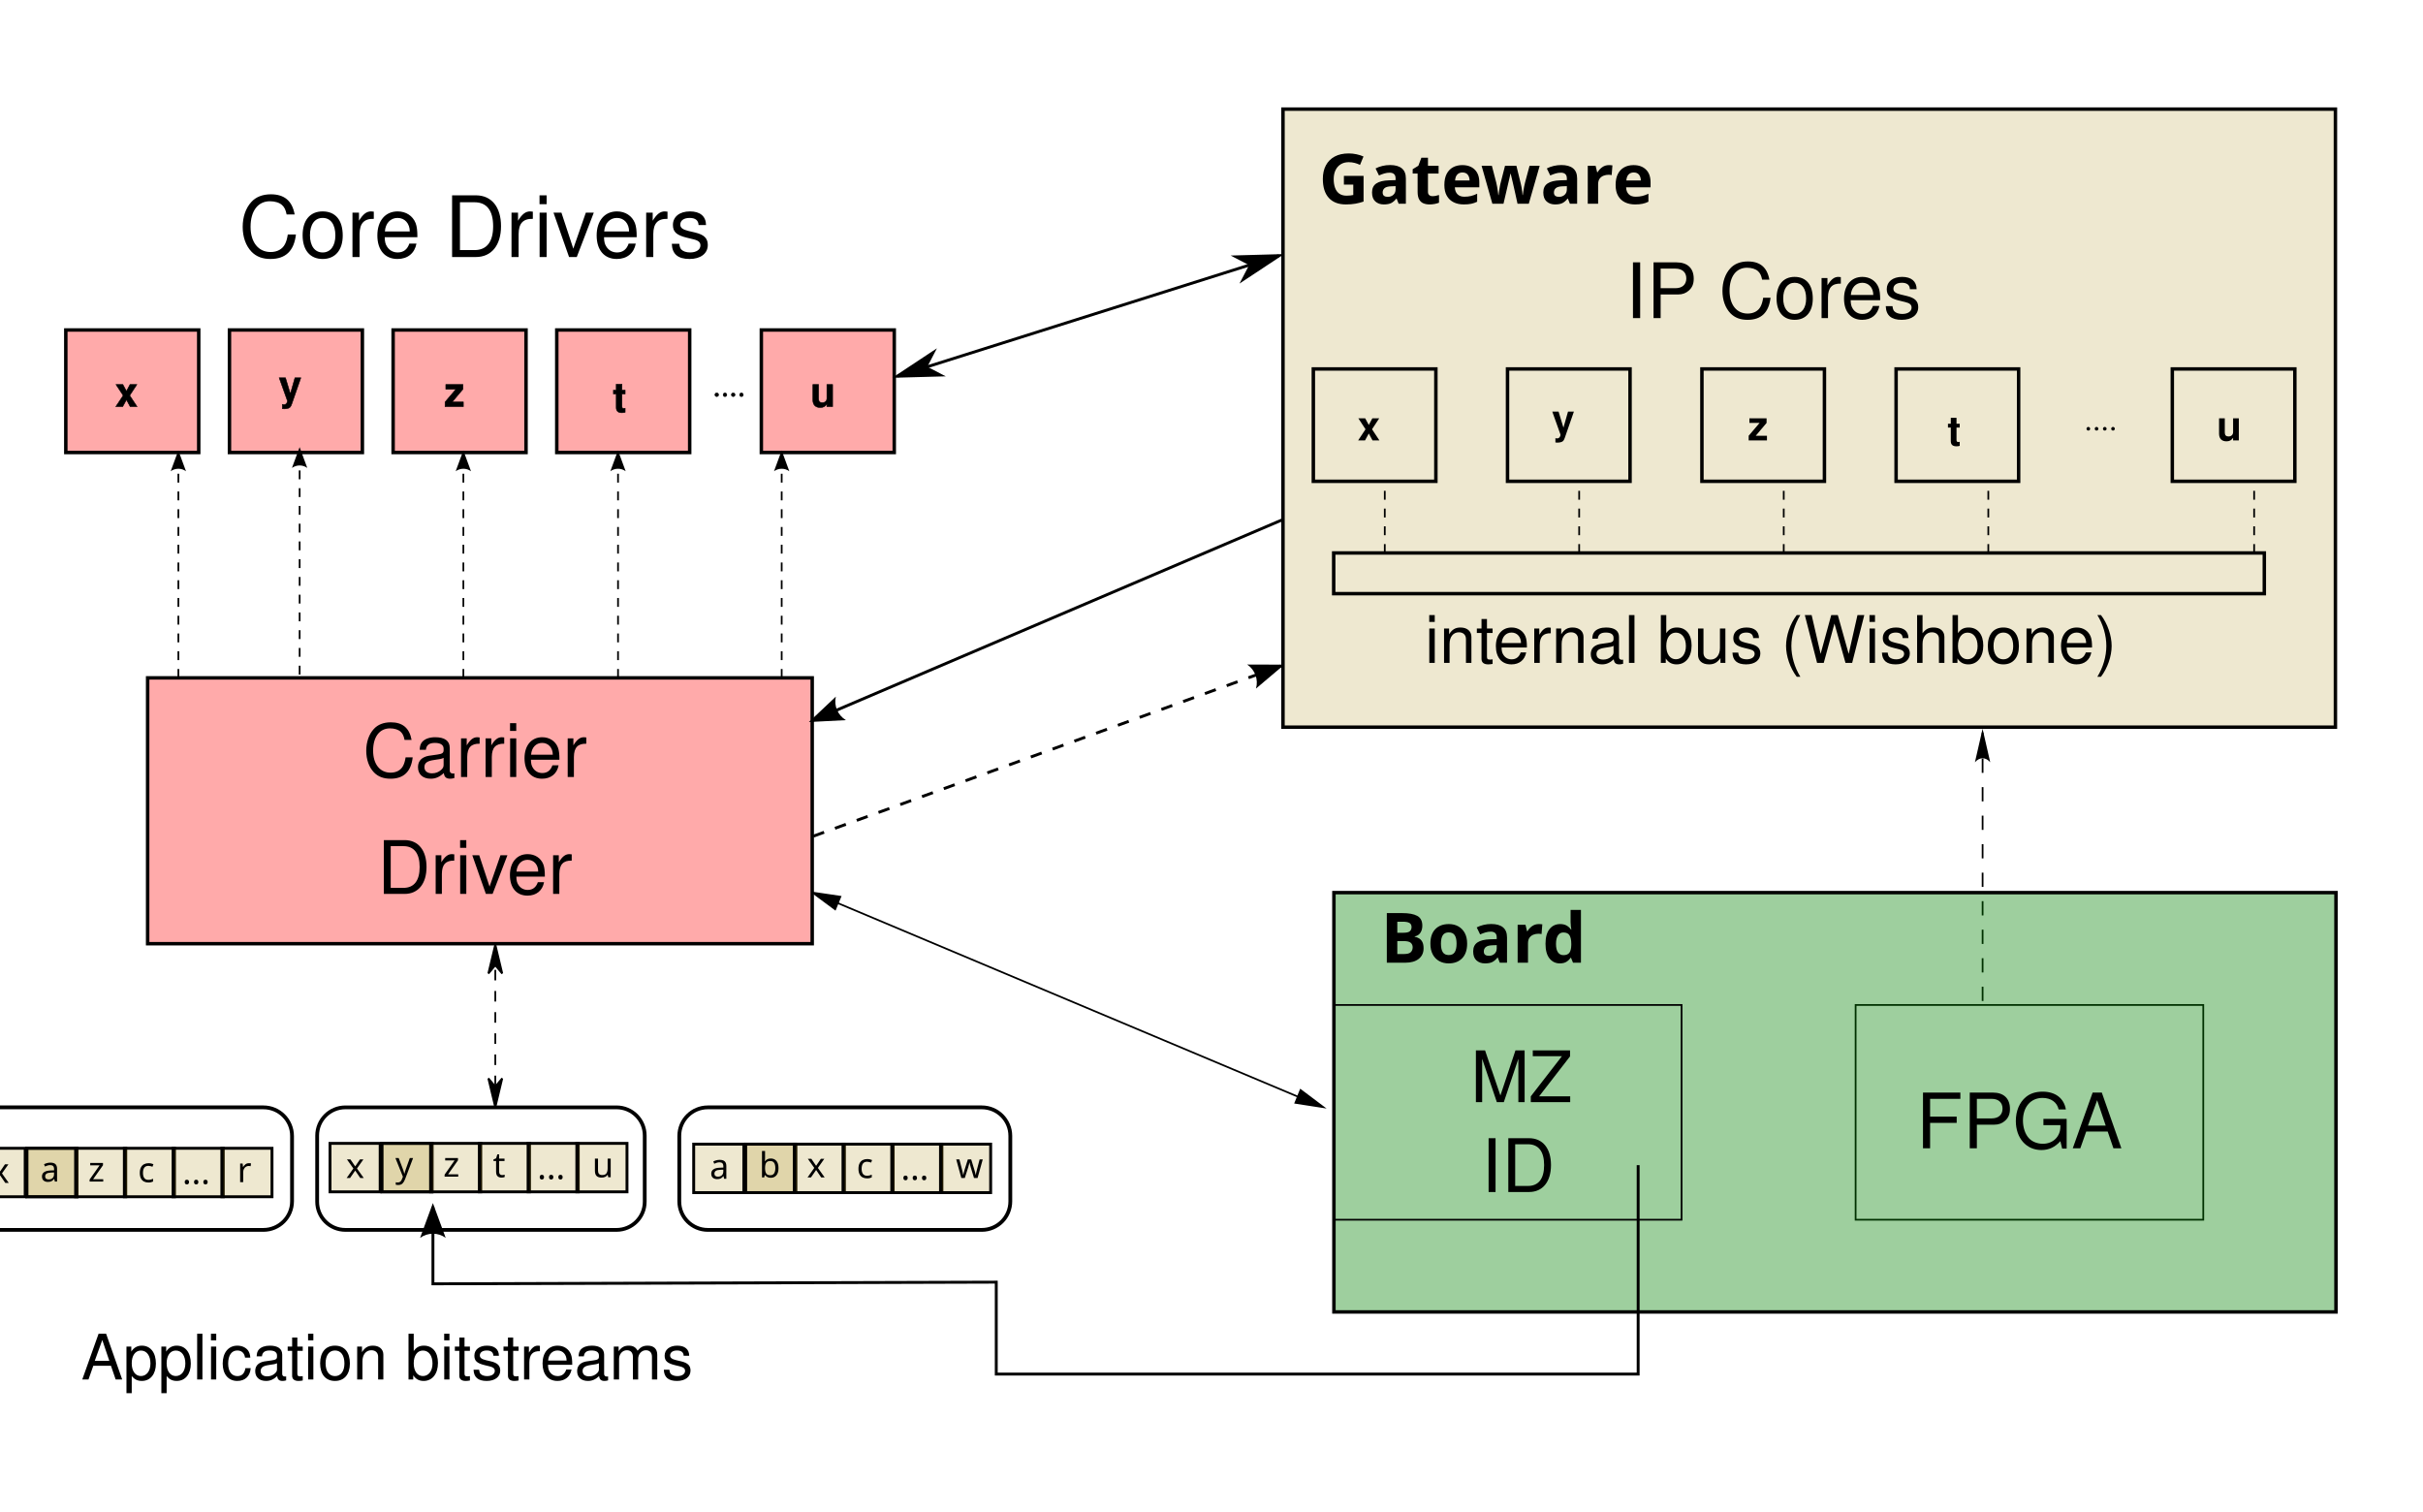
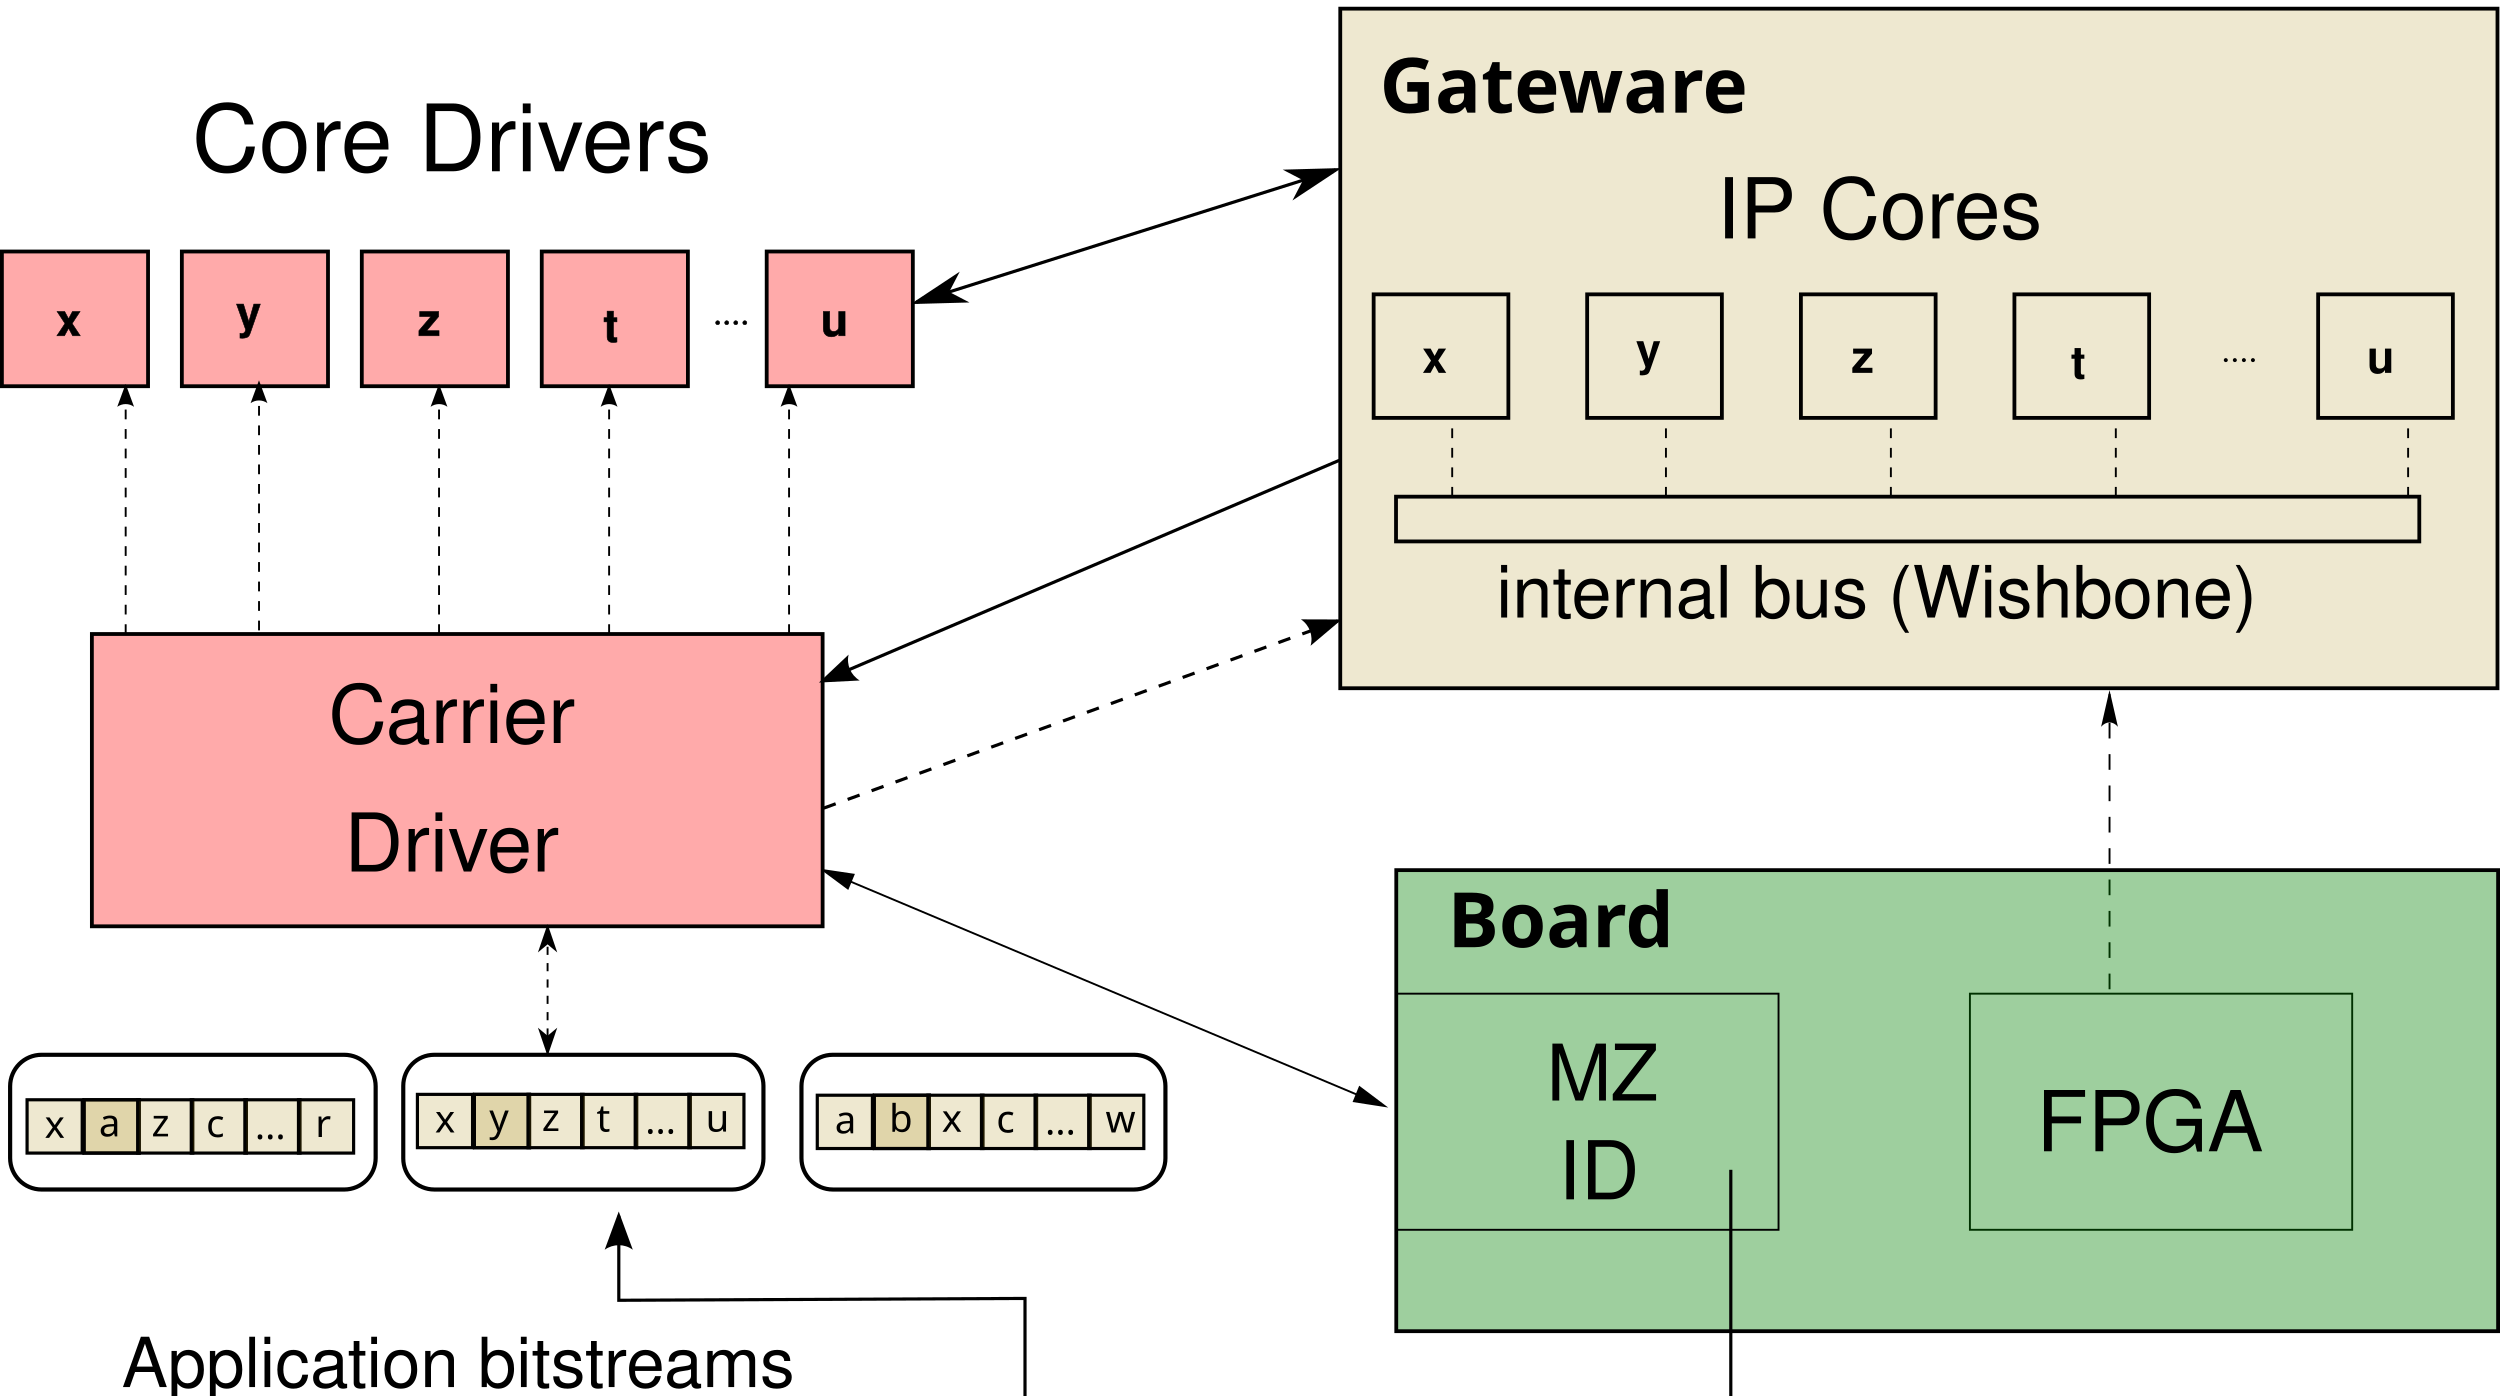
- <svg xmlns="http://www.w3.org/2000/svg" xmlns:xlink="http://www.w3.org/1999/xlink" width="9.3in" height="5.8in" viewBox="1538 2528 11193 6906" id="svg3187" version="1.1">
+ <svg xmlns="http://www.w3.org/2000/svg" xmlns:xlink="http://www.w3.org/1999/xlink" width="785.402" height="438.375" viewBox="1538 2528 10502.997 5799.654" id="svg3187" version="1.1">
  <defs id="defs3331">
-     <marker orient="auto" refY="0.0" refX="0.0" id="Arrow1Lstart" style="overflow:visible">
-       <path id="path4627" d="M 0.0,0.0 L 5.0,-5.0 L -12.5,0.0 L 5.0,5.0 L 0.0,0.0 z " style="fill-rule:evenodd;stroke:#000000;stroke-width:1.0pt;marker-start:none" transform="scale(0.8) translate(12.5,0)" />
+     <marker orient="auto" refY="0" refX="0" id="Arrow1Lstart" style="overflow:visible">
+       <path id="path4627" d="M 0,0 5,-5 -12.5,0 5,5 0,0 z" style="fill-rule:evenodd;stroke:#000000;stroke-width:1pt;marker-start:none" transform="matrix(0.8,0,0,0.8,10,0)" />
    </marker>
-     <marker orient="auto" refY="0.0" refX="0.0" id="Arrow2Lend" style="overflow:visible;">
-       <path id="path4648" style="font-size:12.0;fill-rule:evenodd;stroke-width:0.625;stroke-linejoin:round;" d="M 8.719,4.034 L -2.207,0.016 L 8.719,-4.002 C 6.973,-1.63 6.983,1.616 8.719,4.034 z " transform="scale(1.1) rotate(180) translate(1,0)" />
+     <marker orient="auto" refY="0" refX="0" id="Arrow2Lend" style="overflow:visible">
+       <path id="path4648" style="font-size:12px;fill-rule:evenodd;stroke-width:0.625;stroke-linejoin:round" d="M 8.719,4.034 -2.207,0.016 8.719,-4.002 c -1.745,2.372 -1.735,5.617 -6e-7,8.035 z" transform="matrix(-1.1,0,0,-1.1,-1.1,0)" />
    </marker>
-     <marker orient="auto" refY="0.0" refX="0.0" id="Arrow1Lend" style="overflow:visible;">
-       <path id="path4630" d="M 0.0,0.0 L 5.0,-5.0 L -12.5,0.0 L 5.0,5.0 L 0.0,0.0 z " style="fill-rule:evenodd;stroke:#000000;stroke-width:1.0pt;marker-start:none;" transform="scale(0.8) rotate(180) translate(12.5,0)" />
+     <marker orient="auto" refY="0" refX="0" id="Arrow1Lend" style="overflow:visible">
+       <path id="path4630" d="M 0,0 5,-5 -12.5,0 5,5 0,0 z" style="fill-rule:evenodd;stroke:#000000;stroke-width:1pt;marker-start:none" transform="matrix(-0.8,0,0,-0.8,-10,0)" />
    </marker>
  </defs>
-   <rect id="rect3191" style="fill:#ffaaaa;stroke:#000000;stroke-width:16;stroke-linecap:butt;stroke-linejoin:miter" rx="0" height="566" width="614" y="4015" x="1842" />
-   <rect id="rect3193" style="fill:#ffaaaa;stroke:#000000;stroke-width:16;stroke-linecap:butt;stroke-linejoin:miter" rx="0" height="566" width="614" y="4015" x="2598" />
-   <rect id="rect3195" style="fill:#ffaaaa;stroke:#000000;stroke-width:16;stroke-linecap:butt;stroke-linejoin:miter" rx="0" height="566" width="614" y="4015" x="3354" />
-   <rect id="rect3197" style="fill:#ffaaaa;stroke:#000000;stroke-width:16;stroke-linecap:butt;stroke-linejoin:miter" rx="0" height="566" width="614" y="4015" x="4110" />
-   <rect id="rect3199" style="fill:#ffaaaa;stroke:#000000;stroke-width:16;stroke-linecap:butt;stroke-linejoin:miter" rx="0" height="566" width="614" y="4015" x="5055" />
-   <rect id="rect3211" style="fill:none;stroke:#000000;stroke-width:8;stroke-linecap:butt;stroke-linejoin:miter" rx="0" height="992" width="1606" y="7133" x="10110" />
-   <polyline id="polyline3213" style="fill:none;stroke:#000000;stroke-width:8;stroke-linecap:butt;stroke-linejoin:miter" points="5407,6662 7537,7558 " />
-   <polygon id="polygon3215" style="fill:#000000;stroke:#000000;stroke-width:8;stroke-miterlimit:8" points="7546,7526 7522,7585 7522,7585 7651,7605 " />
-   <polygon id="polygon3217" style="fill:#000000;stroke:#000000;stroke-width:8;stroke-miterlimit:8" points="5396,6691 5420,6633 5420,6633 5292,6614 " />
-   <polyline id="polyline3231" style="fill:none;stroke:#000000;stroke-width:8;stroke-linecap:butt;stroke-linejoin:miter;stroke-dasharray:41, 41;marker-end:url(#Arrow2Lend)" points="2362,5622 2362,4582 " />
-   <polyline id="polyline3233" style="fill:none;stroke:#000000;stroke-width:8;stroke-linecap:butt;stroke-linejoin:miter;stroke-dasharray:41, 41;marker-end:url(#Arrow2Lend)" points="3732,5622 3732,4582 " transform="translate(-53.49104,0)" />
-   <polyline id="polyline3235" style="fill:none;stroke:#000000;stroke-width:8;stroke-linecap:butt;stroke-linejoin:miter;stroke-dasharray:41, 41;marker-end:url(#Arrow2Lend)" points="4393,5622 4393,4582 " />
-   <polyline id="polyline3237" style="fill:none;stroke:#000000;stroke-width:8;stroke-linecap:butt;stroke-linejoin:miter;stroke-dasharray:41, 41;marker-end:url(#Arrow2Lend)" points="5149,5622 5149,4582 " />
-   <rect id="rect3239" style="fill:#ffaaaa;stroke:#000000;stroke-width:16;stroke-linecap:butt;stroke-linejoin:miter" rx="0" height="1228" width="3070" y="5622" x="2220" />
-   <polyline id="polyline3241" style="fill:none;stroke:#000000;stroke-width:8;stroke-linecap:butt;stroke-linejoin:miter;stroke-dasharray:41, 41;marker-end:url(#Arrow2Lend)" points="11102,7133 11102,6361 " transform="matrix(1,0,0,1.606225,-405.3988,-4342.677)" />
-   <polyline id="polyline3245" style="fill:none;stroke:#000000;stroke-width:8;stroke-linecap:butt;stroke-linejoin:miter;stroke-dasharray:41, 41;marker-start:url(#Arrow1Lstart);marker-end:url(#Arrow1Lend)" points="3826,7606 3826,6975 " transform="matrix(1,0,0,1.192141,0,-1461.425)" />
-   <rect id="rect3249" style="fill:#008000;stroke:#000000;stroke-width:15.994;stroke-linecap:butt;stroke-linejoin:miter;fill-opacity:0.382;stroke-miterlimit:4;stroke-dasharray:none" rx="0" height="1937" width="4629" y="6614" x="7700" />
-   <rect id="rect3255" style="fill:none;stroke:#000000;stroke-width:8;stroke-linecap:butt;stroke-linejoin:miter" rx="0" height="992" width="1606" y="7133" x="7700" />
-   <rect id="rect3261" style="fill:#a08000;fill-opacity:0.187;stroke:#000000;stroke-width:16;stroke-linecap:butt;stroke-linejoin:miter" rx="0" height="2855.05" width="4861.716" y="2994.762" x="7464.713" />
-   <rect id="rect3275" style="fill:none;stroke:#000000;stroke-width:17.417;stroke-linecap:butt;stroke-linejoin:miter" rx="130.345" height="566" width="1513.187" y="7606" x="3003.102" />
-   <rect id="rect3277" style="fill:none;stroke:#000000;stroke-width:17.546;stroke-linecap:butt;stroke-linejoin:miter" rx="132.279" height="566" width="1535.638" y="7606" x="1351.456" />
-   <rect id="rect3279" style="fill:none;stroke:#000000;stroke-width:17.508;stroke-linecap:butt;stroke-linejoin:miter" rx="131.717" height="566" width="1529.116" y="7606" x="4676" />
-   <text style="font-size:391px;font-style:normal;font-weight:normal;text-anchor:middle;fill:#000000;stroke-width:0.025in;font-family:Helvetica" id="text3281" font-size="391" font-weight="normal" font-style="normal" y="3678" x="3732" xml:space="preserve">Core Drivers</text>
-   <text style="font-size:341px;font-style:normal;font-weight:normal;text-anchor:middle;fill:#000000;stroke-width:0.025in;font-family:Helvetica" id="text3283" font-size="341" font-weight="normal" font-style="normal" y="6080" x="3732" xml:space="preserve">Carrier</text>
-   <text style="font-size:341px;font-style:normal;font-weight:normal;text-anchor:middle;fill:#000000;stroke-width:0.025in;font-family:Helvetica" id="text3285" font-size="341" font-weight="normal" font-style="normal" y="6620" x="3732" xml:space="preserve">Driver</text>
-   <text style="font-size:353px;font-style:normal;font-weight:normal;text-anchor:middle;fill:#000000;stroke-width:0.025in;font-family:Helvetica" id="text3287" font-size="353" font-weight="normal" font-style="normal" y="7795" x="10866" xml:space="preserve">FPGA</text>
-   <text style="font-size:341px;font-style:normal;font-weight:normal;text-anchor:middle;fill:#000000;stroke-width:0.025in;font-family:Helvetica" id="text3289" font-size="341" font-weight="normal" font-style="normal" y="7997" x="8551" xml:space="preserve">ID</text>
-   <text style="font-size:328px;font-style:normal;font-weight:normal;text-anchor:middle;fill:#000000;stroke-width:0.025in;font-family:Helvetica" id="text3291" font-size="328" font-weight="normal" font-style="normal" y="7582" x="8566" xml:space="preserve">MZ</text>
-   <text style="font-size:353px;font-style:normal;font-weight:normal;text-anchor:middle;fill:#000000;stroke-width:0.025in;font-family:Helvetica" id="text3293" font-size="353" font-weight="normal" font-style="normal" y="2995.188" x="9708.463" xml:space="preserve" />
-   <text style="font-size:189px;font-style:normal;font-weight:bold;text-anchor:start;fill:#000000;stroke-width:0.025in;font-family:Helvetica;stroke:#000000" id="text3299" font-size="189" font-weight="bold" font-style="normal" y="4369" x="2070" xml:space="preserve">x</text>
-   <text style="font-size:189px;font-style:normal;font-weight:bold;text-anchor:start;fill:#000000;stroke-width:0.025in;font-family:Helvetica;stroke:#000000" id="text3301" font-size="189" font-weight="bold" font-style="normal" y="4338" x="2826" xml:space="preserve">y</text>
-   <text style="font-size:189px;font-style:normal;font-weight:bold;text-anchor:start;fill:#000000;stroke-width:0.025in;font-family:Helvetica;stroke:#000000" id="text3303" font-size="189" font-weight="bold" font-style="normal" y="4369" x="3590" xml:space="preserve">z</text>
-   <text style="font-size:189px;font-style:normal;font-weight:bold;text-anchor:start;fill:#000000;stroke-width:0.025in;font-family:Helvetica;stroke:#000000" id="text3305" font-size="189" font-weight="bold" font-style="normal" y="4393" x="4369" xml:space="preserve">t</text>
-   <text style="font-size:189px;font-style:normal;font-weight:bold;text-anchor:start;fill:#000000;stroke-width:0.025in;font-family:Helvetica;stroke:#000000" id="text3307" font-size="189" font-weight="bold" font-style="normal" y="4369" x="5282" xml:space="preserve">u</text>
-   <text style="font-size:290px;font-style:normal;font-weight:normal;text-anchor:middle;fill:#000000;stroke-width:0.025in;font-family:Helvetica" id="text3319" font-size="290" font-weight="normal" font-style="normal" y="8863.047" x="3326.411" xml:space="preserve">Application bitstreams</text>
-   <text style="font-size:303px;font-style:normal;font-weight:normal;text-anchor:middle;fill:#000000;stroke-width:0.025in;font-family:Helvetica" id="text3297" font-size="303" font-weight="normal" font-style="normal" y="5552.691" x="9718.19" xml:space="preserve">internal bus (Wishbone)</text>
-   <rect id="rect3201" style="fill:none;stroke:#000000;stroke-width:16;stroke-linecap:butt;stroke-linejoin:miter" rx="0" height="519" width="566" y="4195.016" x="7604.959" />
-   <rect id="rect3203" style="fill:none;stroke:#000000;stroke-width:16;stroke-linecap:butt;stroke-linejoin:miter" rx="0" height="519" width="566" y="4195.016" x="8501.959" />
-   <rect id="rect3205" style="fill:none;stroke:#000000;stroke-width:16;stroke-linecap:butt;stroke-linejoin:miter" rx="0" height="519" width="566" y="4195.016" x="9399.959" />
-   <rect id="rect3207" style="fill:none;stroke:#000000;stroke-width:16;stroke-linecap:butt;stroke-linejoin:miter" rx="0" height="519" width="566" y="4195.016" x="10296.959" />
-   <rect id="rect3209" style="fill:none;stroke:#000000;stroke-width:16;stroke-linecap:butt;stroke-linejoin:miter" rx="0" height="519" width="566" y="4195.016" x="11572.959" />
-   <polyline id="polyline3263" style="fill:none;stroke:#000000;stroke-width:8;stroke-linecap:butt;stroke-linejoin:miter;stroke-dasharray:41, 41" points="8267,4157 8267,3826 " transform="translate(-332.0408,888.0163)" />
-   <polyline id="polyline3265" style="fill:none;stroke:#000000;stroke-width:8;stroke-linecap:butt;stroke-linejoin:miter;stroke-dasharray:41, 41" points="9165,4157 9165,3826 " transform="translate(-332.0408,888.0163)" />
-   <polyline id="polyline3267" style="fill:none;stroke:#000000;stroke-width:8;stroke-linecap:butt;stroke-linejoin:miter;stroke-dasharray:41, 41" points="10110,4157 10110,3826 " transform="translate(-332.0408,888.0163)" />
-   <polyline id="polyline3269" style="fill:none;stroke:#000000;stroke-width:8;stroke-linecap:butt;stroke-linejoin:miter;stroke-dasharray:41, 41" points="11055,4157 11055,3826 " transform="translate(-332.0408,888.0163)" />
-   <polyline id="polyline3271" style="fill:none;stroke:#000000;stroke-width:8;stroke-linecap:butt;stroke-linejoin:miter;stroke-dasharray:41, 41" points="12283,4157 12283,3826 " transform="translate(-332.0408,888.0163)" />
-   <rect id="rect3273" style="fill:none;stroke:#000000;stroke-width:16;stroke-linecap:butt;stroke-linejoin:miter" rx="0" height="188" width="4299" y="5045.017" x="7698.959" />
-   <text style="font-size:353px;font-style:normal;font-weight:normal;text-anchor:middle;fill:#000000;stroke-width:0.025in;font-family:Helvetica" id="text3295" font-size="353" font-weight="normal" font-style="normal" y="3960.016" x="9729.959" xml:space="preserve">IP Cores</text>
-   <text style="font-size:189px;font-style:normal;font-weight:bold;text-anchor:start;fill:#000000;stroke-width:0.025in;font-family:Helvetica" id="text3309" font-size="189" font-weight="bold" font-style="normal" y="4525.017" x="7808.959" xml:space="preserve">x</text>
-   <text style="font-size:189px;font-style:normal;font-weight:bold;text-anchor:start;fill:#000000;stroke-width:0.025in;font-family:Helvetica" id="text3311" font-size="189" font-weight="bold" font-style="normal" y="4494.017" x="8706.959" xml:space="preserve">y</text>
-   <text style="font-size:189px;font-style:normal;font-weight:bold;text-anchor:start;fill:#000000;stroke-width:0.025in;font-family:Helvetica" id="text3313" font-size="189" font-weight="bold" font-style="normal" y="4525.017" x="9611.959" xml:space="preserve">z</text>
-   <text style="font-size:189px;font-style:normal;font-weight:bold;text-anchor:start;fill:#000000;stroke-width:0.025in;font-family:Helvetica" id="text3315" font-size="189" font-weight="bold" font-style="normal" y="4548.017" x="10533.959" xml:space="preserve">t</text>
-   <text style="font-size:189px;font-style:normal;font-weight:bold;text-anchor:start;fill:#000000;stroke-width:0.025in;font-family:Helvetica" id="text3317" font-size="189" font-weight="bold" font-style="normal" y="4525.017" x="11777.959" xml:space="preserve">u</text>
-   <text style="font-size:152px;font-style:normal;font-weight:normal;text-anchor:middle;fill:#000000;stroke-width:0.025in;font-family:Times" id="text3323" font-size="152" font-weight="normal" font-style="normal" y="4478.017" x="11241.959" xml:space="preserve">....</text>
-   <text style="font-size:152px;font-style:normal;font-weight:normal;text-anchor:middle;fill:#000000;stroke-width:0.025in;font-family:Times;stroke:#000000" id="text3325" font-size="152" font-weight="normal" font-style="normal" y="4321" x="4906" xml:space="preserve">....</text>
-   <text xml:space="preserve" style="font-size:40px;font-style:normal;font-weight:normal;line-height:125%;letter-spacing:0px;word-spacing:0px;fill:#000000;fill-opacity:1;stroke:none;font-family:Sans" x="36.956" y="456.173" id="text4445" transform="matrix(13.37276,0,0,13.37276,1538,2490.71)">
-     <tspan id="tspan4447" x="36.956" y="456.173" />
+   <rect id="rect3191" style="fill:#ffaaaa;stroke:#000000;stroke-width:16;stroke-linecap:butt;stroke-linejoin:miter" rx="0" height="566" width="614" y="3553.286" x="1546" />
+   <rect id="rect3193" style="fill:#ffaaaa;stroke:#000000;stroke-width:16;stroke-linecap:butt;stroke-linejoin:miter" rx="0" height="566" width="614" y="3553.286" x="2302" />
+   <rect id="rect3195" style="fill:#ffaaaa;stroke:#000000;stroke-width:16;stroke-linecap:butt;stroke-linejoin:miter" rx="0" height="566" width="614" y="3553.286" x="3058" />
+   <rect id="rect3197" style="fill:#ffaaaa;stroke:#000000;stroke-width:16;stroke-linecap:butt;stroke-linejoin:miter" rx="0" height="566" width="614" y="3553.286" x="3814" />
+   <rect id="rect3199" style="fill:#ffaaaa;stroke:#000000;stroke-width:16;stroke-linecap:butt;stroke-linejoin:miter" rx="0" height="566" width="614" y="3553.286" x="4759" />
+   <rect id="rect3211" style="fill:none;stroke:#000000;stroke-width:8;stroke-linecap:butt;stroke-linejoin:miter" rx="0" height="992" width="1606" y="6671.286" x="9814" />
+   <polyline id="polyline3213" style="fill:none;stroke:#000000;stroke-width:8;stroke-linecap:butt;stroke-linejoin:miter" points="5407,6662 7537,7558 " transform="translate(-296,-461.7137)" />
+   <polygon id="polygon3215" style="fill:#000000;stroke:#000000;stroke-width:8;stroke-miterlimit:8" points="7522,7585 7651,7605 7546,7526 7522,7585 " transform="translate(-296,-461.7137)" />
+   <polygon id="polygon3217" style="fill:#000000;stroke:#000000;stroke-width:8;stroke-miterlimit:8" points="5420,6633 5292,6614 5396,6691 5420,6633 " transform="translate(-296,-461.7137)" />
+   <polyline id="polyline3231" style="fill:none;stroke:#000000;stroke-width:8;stroke-linecap:butt;stroke-linejoin:miter;stroke-dasharray:41, 41;marker-end:url(#Arrow2Lend)" points="2362,5622 2362,4582 " transform="translate(-296,-461.7137)" />
+   <polyline id="polyline3233" style="fill:none;stroke:#000000;stroke-width:8;stroke-linecap:butt;stroke-linejoin:miter;stroke-dasharray:41, 41;marker-end:url(#Arrow2Lend)" points="3732,5622 3732,4582 " transform="translate(-349.491,-461.7137)" />
+   <polyline id="polyline3235" style="fill:none;stroke:#000000;stroke-width:8;stroke-linecap:butt;stroke-linejoin:miter;stroke-dasharray:41, 41;marker-end:url(#Arrow2Lend)" points="4393,5622 4393,4582 " transform="translate(-296,-461.7137)" />
+   <polyline id="polyline3237" style="fill:none;stroke:#000000;stroke-width:8;stroke-linecap:butt;stroke-linejoin:miter;stroke-dasharray:41, 41;marker-end:url(#Arrow2Lend)" points="5149,5622 5149,4582 " transform="translate(-296,-461.7137)" />
+   <rect id="rect3239" style="fill:#ffaaaa;stroke:#000000;stroke-width:16;stroke-linecap:butt;stroke-linejoin:miter" rx="0" height="1228" width="3070" y="5160.286" x="1924" />
+   <polyline id="polyline3241" style="fill:none;stroke:#000000;stroke-width:8;stroke-linecap:butt;stroke-linejoin:miter;stroke-dasharray:41, 41;marker-end:url(#Arrow2Lend)" points="11102,7133 11102,6361 " transform="matrix(1,0,0,1.606225,-701.3988,-4804.391)" />
+   <polyline id="polyline3245" style="fill:none;stroke:#000000;stroke-width:8;stroke-linecap:butt;stroke-linejoin:miter;stroke-dasharray:41, 41;marker-start:url(#Arrow1Lstart);marker-end:url(#Arrow1Lend)" points="3826,7606 3826,6975 " transform="matrix(1,0,0,0.8370918,12.50098,553.3298)" />
+   <rect id="rect3249" style="fill:#008000;fill-opacity:0.382;stroke:#000000;stroke-width:15.994;stroke-linecap:butt;stroke-linejoin:miter;stroke-miterlimit:4;stroke-dasharray:none" rx="0" height="1937" width="4629" y="6152.286" x="7404" />
+   <rect id="rect3255" style="fill:none;stroke:#000000;stroke-width:8;stroke-linecap:butt;stroke-linejoin:miter" rx="0" height="992" width="1606" y="6671.286" x="7404" />
+   <rect id="rect3261" style="fill:#a08000;fill-opacity:0.187;stroke:#000000;stroke-width:16;stroke-linecap:butt;stroke-linejoin:miter" rx="0" height="2855.05" width="4861.716" y="2533.048" x="7168.713" />
+   <rect id="rect3275" style="fill:none;stroke:#000000;stroke-width:17.417;stroke-linecap:butt;stroke-linejoin:miter" rx="130.345" height="566" width="1513.187" y="6928.073" x="3232.19" />
+   <rect id="rect3277" style="fill:none;stroke:#000000;stroke-width:17.546;stroke-linecap:butt;stroke-linejoin:miter" rx="132.279" height="566" width="1535.638" y="6928.073" x="1580.544" />
+   <rect id="rect3279" style="fill:none;stroke:#000000;stroke-width:17.508;stroke-linecap:butt;stroke-linejoin:miter" rx="131.717" height="566" width="1529.116" y="6928.073" x="4905.088" />
+   <text style="font-size:391px;font-style:normal;font-weight:normal;text-anchor:middle;fill:#000000;stroke-width:0.025in;font-family:Helvetica" id="text3281" font-size="391" font-weight="normal" font-style="normal" y="3216.286" x="3436" xml:space="preserve">Core Drivers</text>
+   <text style="font-size:341px;font-style:normal;font-weight:normal;text-anchor:middle;fill:#000000;stroke-width:0.025in;font-family:Helvetica" id="text3283" font-size="341" font-weight="normal" font-style="normal" y="5618.286" x="3436" xml:space="preserve">Carrier</text>
+   <text style="font-size:341px;font-style:normal;font-weight:normal;text-anchor:middle;fill:#000000;stroke-width:0.025in;font-family:Helvetica" id="text3285" font-size="341" font-weight="normal" font-style="normal" y="6158.286" x="3436" xml:space="preserve">Driver</text>
+   <text style="font-size:353px;font-style:normal;font-weight:normal;text-anchor:middle;fill:#000000;stroke-width:0.025in;font-family:Helvetica" id="text3287" font-size="353" font-weight="normal" font-style="normal" y="7333.286" x="10570" xml:space="preserve">FPGA</text>
+   <text style="font-size:341px;font-style:normal;font-weight:normal;text-anchor:middle;fill:#000000;stroke-width:0.025in;font-family:Helvetica" id="text3289" font-size="341" font-weight="normal" font-style="normal" y="7535.286" x="8255" xml:space="preserve">ID</text>
+   <text style="font-size:328px;font-style:normal;font-weight:normal;text-anchor:middle;fill:#000000;stroke-width:0.025in;font-family:Helvetica" id="text3291" font-size="328" font-weight="normal" font-style="normal" y="7120.286" x="8270" xml:space="preserve">MZ</text>
+   <text style="font-size:353px;font-style:normal;font-weight:normal;text-anchor:middle;fill:#000000;stroke-width:0.025in;font-family:Helvetica" id="text3293" font-size="353" font-weight="normal" font-style="normal" y="2533.475" x="9412.463" xml:space="preserve" />
+   <text style="font-size:189px;font-style:normal;font-weight:bold;text-anchor:start;fill:#000000;stroke:#000000;stroke-width:0.025in;font-family:Helvetica" id="text3299" font-size="189" font-weight="bold" font-style="normal" y="3907.286" x="1774" xml:space="preserve">x</text>
+   <text style="font-size:189px;font-style:normal;font-weight:bold;text-anchor:start;fill:#000000;stroke:#000000;stroke-width:0.025in;font-family:Helvetica" id="text3301" font-size="189" font-weight="bold" font-style="normal" y="3876.286" x="2530" xml:space="preserve">y</text>
+   <text style="font-size:189px;font-style:normal;font-weight:bold;text-anchor:start;fill:#000000;stroke:#000000;stroke-width:0.025in;font-family:Helvetica" id="text3303" font-size="189" font-weight="bold" font-style="normal" y="3907.286" x="3294" xml:space="preserve">z</text>
+   <text style="font-size:189px;font-style:normal;font-weight:bold;text-anchor:start;fill:#000000;stroke:#000000;stroke-width:0.025in;font-family:Helvetica" id="text3305" font-size="189" font-weight="bold" font-style="normal" y="3931.286" x="4073" xml:space="preserve">t</text>
+   <text style="font-size:189px;font-style:normal;font-weight:bold;text-anchor:start;fill:#000000;stroke:#000000;stroke-width:0.025in;font-family:Helvetica" id="text3307" font-size="189" font-weight="bold" font-style="normal" y="3907.286" x="4986" xml:space="preserve">u</text>
+   <text style="font-size:290px;font-style:normal;font-weight:normal;text-anchor:middle;fill:#000000;stroke-width:0.025in;font-family:Helvetica" id="text3319" font-size="290" font-weight="normal" font-style="normal" y="8324.114" x="3462.836" xml:space="preserve">Application bitstreams</text>
+   <text style="font-size:303px;font-style:normal;font-weight:normal;text-anchor:middle;fill:#000000;stroke-width:0.025in;font-family:Helvetica" id="text3297" font-size="303" font-weight="normal" font-style="normal" y="5090.977" x="9422.19" xml:space="preserve">internal bus (Wishbone)</text>
+   <rect id="rect3201" style="fill:none;stroke:#000000;stroke-width:16;stroke-linecap:butt;stroke-linejoin:miter" rx="0" height="519" width="566" y="3733.302" x="7308.959" />
+   <rect id="rect3203" style="fill:none;stroke:#000000;stroke-width:16;stroke-linecap:butt;stroke-linejoin:miter" rx="0" height="519" width="566" y="3733.302" x="8205.959" />
+   <rect id="rect3205" style="fill:none;stroke:#000000;stroke-width:16;stroke-linecap:butt;stroke-linejoin:miter" rx="0" height="519" width="566" y="3733.302" x="9103.959" />
+   <rect id="rect3207" style="fill:none;stroke:#000000;stroke-width:16;stroke-linecap:butt;stroke-linejoin:miter" rx="0" height="519" width="566" y="3733.302" x="10000.959" />
+   <rect id="rect3209" style="fill:none;stroke:#000000;stroke-width:16;stroke-linecap:butt;stroke-linejoin:miter" rx="0" height="519" width="566" y="3733.302" x="11276.959" />
+   <polyline id="polyline3263" style="fill:none;stroke:#000000;stroke-width:8;stroke-linecap:butt;stroke-linejoin:miter;stroke-dasharray:41, 41" points="8267,4157 8267,3826 " transform="translate(-628.0408,426.3026)" />
+   <polyline id="polyline3265" style="fill:none;stroke:#000000;stroke-width:8;stroke-linecap:butt;stroke-linejoin:miter;stroke-dasharray:41, 41" points="9165,4157 9165,3826 " transform="translate(-628.0408,426.3026)" />
+   <polyline id="polyline3267" style="fill:none;stroke:#000000;stroke-width:8;stroke-linecap:butt;stroke-linejoin:miter;stroke-dasharray:41, 41" points="10110,4157 10110,3826 " transform="translate(-628.0408,426.3026)" />
+   <polyline id="polyline3269" style="fill:none;stroke:#000000;stroke-width:8;stroke-linecap:butt;stroke-linejoin:miter;stroke-dasharray:41, 41" points="11055,4157 11055,3826 " transform="translate(-628.0408,426.3026)" />
+   <polyline id="polyline3271" style="fill:none;stroke:#000000;stroke-width:8;stroke-linecap:butt;stroke-linejoin:miter;stroke-dasharray:41, 41" points="12283,4157 12283,3826 " transform="translate(-628.0408,426.3026)" />
+   <rect id="rect3273" style="fill:none;stroke:#000000;stroke-width:16;stroke-linecap:butt;stroke-linejoin:miter" rx="0" height="188" width="4299" y="4583.303" x="7402.959" />
+   <text style="font-size:353px;font-style:normal;font-weight:normal;text-anchor:middle;fill:#000000;stroke-width:0.025in;font-family:Helvetica" id="text3295" font-size="353" font-weight="normal" font-style="normal" y="3498.302" x="9433.959" xml:space="preserve">IP Cores</text>
+   <text style="font-size:189px;font-style:normal;font-weight:bold;text-anchor:start;fill:#000000;stroke-width:0.025in;font-family:Helvetica" id="text3309" font-size="189" font-weight="bold" font-style="normal" y="4063.303" x="7512.959" xml:space="preserve">x</text>
+   <text style="font-size:189px;font-style:normal;font-weight:bold;text-anchor:start;fill:#000000;stroke-width:0.025in;font-family:Helvetica" id="text3311" font-size="189" font-weight="bold" font-style="normal" y="4032.303" x="8410.959" xml:space="preserve">y</text>
+   <text style="font-size:189px;font-style:normal;font-weight:bold;text-anchor:start;fill:#000000;stroke-width:0.025in;font-family:Helvetica" id="text3313" font-size="189" font-weight="bold" font-style="normal" y="4063.303" x="9315.959" xml:space="preserve">z</text>
+   <text style="font-size:189px;font-style:normal;font-weight:bold;text-anchor:start;fill:#000000;stroke-width:0.025in;font-family:Helvetica" id="text3315" font-size="189" font-weight="bold" font-style="normal" y="4086.303" x="10237.959" xml:space="preserve">t</text>
+   <text style="font-size:189px;font-style:normal;font-weight:bold;text-anchor:start;fill:#000000;stroke-width:0.025in;font-family:Helvetica" id="text3317" font-size="189" font-weight="bold" font-style="normal" y="4063.303" x="11481.959" xml:space="preserve">u</text>
+   <text style="font-size:152px;font-style:normal;font-weight:normal;text-anchor:middle;fill:#000000;stroke-width:0.025in;font-family:Times" id="text3323" font-size="152" font-weight="normal" font-style="normal" y="4016.303" x="10945.959" xml:space="preserve">....</text>
+   <text style="font-size:152px;font-style:normal;font-weight:normal;text-anchor:middle;fill:#000000;stroke:#000000;stroke-width:0.025in;font-family:Times" id="text3325" font-size="152" font-weight="normal" font-style="normal" y="3859.286" x="4610" xml:space="preserve">....</text>
+   <text xml:space="preserve" style="font-size:534.91px;font-style:normal;font-weight:normal;line-height:125%;letter-spacing:0px;word-spacing:0px;fill:#000000;fill-opacity:1;stroke:none;font-family:Sans" x="1736.2" y="8129.282" id="text4445">
+     <tspan id="tspan4447" x="1736.2" y="8129.282" />
  </text>
-   <text xml:space="preserve" style="font-size:28px;font-style:normal;font-weight:normal;line-height:125%;letter-spacing:0px;word-spacing:0px;fill:#000000;fill-opacity:1;stroke:none;font-family:Sans" x="32.336" y="476.96" id="text4449" transform="matrix(13.37276,0,0,13.37276,1538,2490.71)">
-     <tspan id="tspan4451" x="32.336" y="476.96" />
+   <text xml:space="preserve" style="font-size:374.437px;font-style:normal;font-weight:normal;line-height:125%;letter-spacing:0px;word-spacing:0px;fill:#000000;fill-opacity:1;stroke:none;font-family:Sans" x="1674.425" y="8407.27" id="text4449">
+     <tspan id="tspan4451" x="1674.425" y="8407.27" />
  </text>
-   <text xml:space="preserve" style="font-size:12px;font-style:normal;font-weight:bold;line-height:125%;letter-spacing:0px;word-spacing:0px;fill:#000000;fill-opacity:1;stroke:none;font-family:Sans;-inkscape-font-specification:Sans Bold" x="40.42" y="497.17" id="text4453" transform="matrix(13.37276,0,0,13.37276,1538,2490.71)">
-     <tspan id="tspan4455" x="40.42" y="497.17" />
+   <text xml:space="preserve" style="font-size:160.473px;font-style:normal;font-weight:bold;line-height:125%;letter-spacing:0px;word-spacing:0px;fill:#000000;fill-opacity:1;stroke:none;font-family:Sans;-inkscape-font-specification:Sans Bold" x="1782.532" y="8677.535" id="text4453">
+     <tspan id="tspan4455" x="1782.532" y="8677.535" />
  </text>
-   <g id="g4481" transform="translate(1138.451,-633.3826)">
+   <g id="g4481" transform="translate(1367.539,-1311.309)">
    <rect transform="matrix(13.37276,0,0,13.37276,1538,2490.71)" y="442.314" x="28.872" height="16.746" width="17.323" id="rect4279" style="fill:#a08000;fill-opacity:0.187;stroke:#000000" />
    <use height="6906" width="11193" transform="translate(239.3783,0)" id="use4373" xlink:href="#rect4279" y="0" x="0" />
    <use id="use4435" xlink:href="#use4373" y="0" x="0" width="11193" height="6906" />
    <use id="use4437" transform="translate(225.1991,0)" xlink:href="#use4373" y="0" x="0" width="11193" height="6906" />
    <use id="use4439" transform="translate(450.3983,0)" xlink:href="#use4373" y="0" x="0" width="11193" height="6906" />
    <use id="use4441" transform="translate(675.5974,0)" xlink:href="#use4373" y="0" x="0" width="11193" height="6906" />
    <use id="use4443" transform="translate(900.7965,0)" xlink:href="#use4373" y="0" x="0" width="11193" height="6906" />
    <text id="text4457" y="8565.701" x="1997.873" style="font-size:160.473px;font-style:normal;font-weight:normal;line-height:125%;letter-spacing:0px;word-spacing:0px;fill:#000000;fill-opacity:1;stroke:none;font-family:Sans" xml:space="preserve">
      <tspan y="8565.701" x="1997.873" id="tspan4459">x</tspan>
    </text>
    <text id="text4461" y="8559.438" x="2225.985" style="font-size:160.473px;font-style:normal;font-weight:normal;line-height:125%;letter-spacing:0px;word-spacing:0px;fill:#000000;fill-opacity:1;stroke:none;font-family:Sans" xml:space="preserve">
      <tspan y="8559.438" x="2225.985" id="tspan4463">y</tspan>
    </text>
    <text id="text4465" y="8559.439" x="2447.122" style="font-size:160.473px;font-style:normal;font-weight:normal;line-height:125%;letter-spacing:0px;word-spacing:0px;fill:#000000;fill-opacity:1;stroke:none;font-family:Sans" xml:space="preserve">
      <tspan y="8559.439" x="2447.122" id="tspan4467">z</tspan>
    </text>
    <text id="text4469" y="8562.168" x="2676.451" style="font-size:160.473px;font-style:normal;font-weight:normal;line-height:125%;letter-spacing:0px;word-spacing:0px;fill:#000000;fill-opacity:1;stroke:none;font-family:Sans" xml:space="preserve">
      <tspan y="8562.168" x="2676.451" id="tspan4471">t</tspan>
    </text>
    <text id="text4473" y="8570.358" x="2881.208" style="font-size:160.473px;font-style:normal;font-weight:normal;line-height:125%;letter-spacing:0px;word-spacing:0px;fill:#000000;fill-opacity:1;stroke:none;font-family:Sans" xml:space="preserve">
      <tspan y="8570.358" x="2881.208" id="tspan4475">...</tspan>
    </text>
    <text id="text4477" y="8562.168" x="3135.107" style="font-size:160.473px;font-style:normal;font-weight:normal;line-height:125%;letter-spacing:0px;word-spacing:0px;fill:#000000;fill-opacity:1;stroke:none;font-family:Sans" xml:space="preserve">
      <tspan y="8562.168" x="3135.107" id="tspan4479">u</tspan>
    </text>
  </g>
-   <g id="g4481-4" transform="translate(-501.4194,-610.6934)">
+   <g id="g4481-4" transform="translate(-272.3314,-1288.62)">
    <rect transform="matrix(13.37276,0,0,13.37276,1538,2490.71)" y="442.314" x="28.872" height="16.746" width="17.323" id="rect4279-4" style="fill:#a08000;fill-opacity:0.187;stroke:#000000" />
    <use height="6906" width="11193" transform="translate(239.3783,0)" id="use4373-7" xlink:href="#rect4279-4" y="0" x="0" />
    <use id="use4435-5" xlink:href="#use4373-7" y="0" x="0" width="11193" height="6906" />
    <use id="use4437-3" transform="translate(225.1991,0)" xlink:href="#use4373-7" y="0" x="0" width="11193" height="6906" />
    <use id="use4439-8" transform="translate(450.3983,0)" xlink:href="#use4373-7" y="0" x="0" width="11193" height="6906" />
    <use id="use4441-7" transform="translate(675.5974,0)" xlink:href="#use4373-7" y="0" x="0" width="11193" height="6906" />
    <use id="use4443-2" transform="translate(900.7965,0)" xlink:href="#use4373-7" y="0" x="0" width="11193" height="6906" />
    <text id="text4457-2" y="8565.701" x="1997.873" style="font-size:160.473px;font-style:normal;font-weight:normal;line-height:125%;letter-spacing:0px;word-spacing:0px;fill:#000000;fill-opacity:1;stroke:none;font-family:Sans" xml:space="preserve">
      <tspan y="8565.701" x="1997.873" id="tspan4459-7">x</tspan>
    </text>
    <text id="text4461-9" y="8559.438" x="2225.985" style="font-size:160.473px;font-style:normal;font-weight:normal;line-height:125%;letter-spacing:0px;word-spacing:0px;fill:#000000;fill-opacity:1;stroke:none;font-family:Sans" xml:space="preserve">
      <tspan y="8559.438" x="2225.985" id="tspan4463-6">a</tspan>
    </text>
    <text id="text4465-6" y="8559.439" x="2447.122" style="font-size:160.473px;font-style:normal;font-weight:normal;line-height:125%;letter-spacing:0px;word-spacing:0px;fill:#000000;fill-opacity:1;stroke:none;font-family:Sans" xml:space="preserve">
      <tspan y="8559.439" x="2447.122" id="tspan4467-4">z</tspan>
    </text>
    <text id="text4469-2" y="8562.168" x="2676.451" style="font-size:160.473px;font-style:normal;font-weight:normal;line-height:125%;letter-spacing:0px;word-spacing:0px;fill:#000000;fill-opacity:1;stroke:none;font-family:Sans" xml:space="preserve">
      <tspan y="8562.168" x="2676.451" id="tspan4471-1">c</tspan>
    </text>
    <text id="text4473-4" y="8570.358" x="2881.208" style="font-size:160.473px;font-style:normal;font-weight:normal;line-height:125%;letter-spacing:0px;word-spacing:0px;fill:#000000;fill-opacity:1;stroke:none;font-family:Sans" xml:space="preserve">
      <tspan y="8570.358" x="2881.208" id="tspan4475-7">...</tspan>
    </text>
    <text id="text4477-6" y="8562.168" x="3135.107" style="font-size:160.473px;font-style:normal;font-weight:normal;line-height:125%;letter-spacing:0px;word-spacing:0px;fill:#000000;fill-opacity:1;stroke:none;font-family:Sans" xml:space="preserve">
      <tspan y="8562.168" x="3135.107" id="tspan4479-3">r</tspan>
    </text>
  </g>
-   <g id="g4481-0" transform="translate(2818.379,-629.804)">
+   <g id="g4481-0" transform="translate(3047.467,-1307.73)">
    <rect transform="matrix(13.37276,0,0,13.37276,1538,2490.71)" y="442.314" x="28.872" height="16.746" width="17.323" id="rect4279-0" style="fill:#a08000;fill-opacity:0.187;stroke:#000000" />
    <use height="6906" width="11193" transform="translate(239.3783,0)" id="use4373-2" xlink:href="#rect4279-0" y="0" x="0" />
    <use id="use4435-2" xlink:href="#use4373-2" y="0" x="0" width="11193" height="6906" />
    <use id="use4437-2" transform="translate(225.1991,0)" xlink:href="#use4373-2" y="0" x="0" width="11193" height="6906" />
    <use id="use4439-5" transform="translate(450.3983,0)" xlink:href="#use4373-2" y="0" x="0" width="11193" height="6906" />
    <use id="use4441-6" transform="translate(675.5974,0)" xlink:href="#use4373-2" y="0" x="0" width="11193" height="6906" />
    <use id="use4443-8" transform="translate(900.7965,0)" xlink:href="#use4373-2" y="0" x="0" width="11193" height="6906" />
    <text id="text4457-5" y="8565.701" x="1997.873" style="font-size:160.473px;font-style:normal;font-weight:normal;line-height:125%;letter-spacing:0px;word-spacing:0px;fill:#000000;fill-opacity:1;stroke:none;font-family:Sans" xml:space="preserve">
      <tspan y="8565.701" x="1997.873" id="tspan4459-2">a</tspan>
    </text>
    <text id="text4461-2" y="8559.438" x="2225.985" style="font-size:160.473px;font-style:normal;font-weight:normal;line-height:125%;letter-spacing:0px;word-spacing:0px;fill:#000000;fill-opacity:1;stroke:none;font-family:Sans" xml:space="preserve">
      <tspan y="8559.438" x="2225.985" id="tspan4463-7">b</tspan>
    </text>
    <text id="text4465-0" y="8559.439" x="2447.122" style="font-size:160.473px;font-style:normal;font-weight:normal;line-height:125%;letter-spacing:0px;word-spacing:0px;fill:#000000;fill-opacity:1;stroke:none;font-family:Sans" xml:space="preserve">
      <tspan y="8559.439" x="2447.122" id="tspan4467-6">x</tspan>
    </text>
    <text id="text4469-24" y="8562.168" x="2676.451" style="font-size:160.473px;font-style:normal;font-weight:normal;line-height:125%;letter-spacing:0px;word-spacing:0px;fill:#000000;fill-opacity:1;stroke:none;font-family:Sans" xml:space="preserve">
      <tspan y="8562.168" x="2676.451" id="tspan4471-9">c</tspan>
    </text>
    <text id="text4473-3" y="8570.358" x="2881.208" style="font-size:160.473px;font-style:normal;font-weight:normal;line-height:125%;letter-spacing:0px;word-spacing:0px;fill:#000000;fill-opacity:1;stroke:none;font-family:Sans" xml:space="preserve">
      <tspan y="8570.358" x="2881.208" id="tspan4475-75">...</tspan>
    </text>
    <text id="text4477-7" y="8562.168" x="3135.107" style="font-size:160.473px;font-style:normal;font-weight:normal;line-height:125%;letter-spacing:0px;word-spacing:0px;fill:#000000;fill-opacity:1;stroke:none;font-family:Sans" xml:space="preserve">
      <tspan y="8562.168" x="3135.107" id="tspan4479-7">w</tspan>
    </text>
  </g>
-   <path style="fill:none;stroke:#000000;stroke-width:1px;stroke-linecap:butt;stroke-linejoin:miter;stroke-opacity:1;marker-end:url(#Arrow2Lend)" d="m 565.885,402.471 0,72.179 -221.735,0 0,-31.759 -194.595,0.577 0,-26.562" id="path5258" transform="matrix(13.37276,0,0,13.37276,1538,2490.71)" />
-   <polyline transform="translate(560.2065,-15.24594)" id="polyline3231-7" style="fill:none;stroke:#000000;stroke-width:8;stroke-linecap:butt;stroke-linejoin:miter;stroke-dasharray:41, 41;marker-end:url(#Arrow2Lend)" points="2362,5622 2362,4582 " />
-   <text xml:space="preserve" style="font-size:12px;font-style:normal;font-weight:normal;line-height:125%;letter-spacing:0px;word-spacing:0px;fill:#000000;fill-opacity:1;stroke:none;font-family:Sans" x="616.699" y="332.602" id="text5813" transform="matrix(13.37276,0,0,13.37276,1538,2490.71)">
-     <tspan id="tspan5815" x="616.699" y="332.602" />
+   <path style="fill:none;stroke:#000000;stroke-width:13.373px;stroke-linecap:butt;stroke-linejoin:miter;stroke-opacity:1;marker-end:url(#Arrow2Lend)" d="m 8809.444,7411.147 0,965.235 -2965.203,0 0,-424.704 -1706.536,7.722 0,-355.207" id="path5258" />
+   <polyline transform="translate(264.2065,-476.9597)" id="polyline3231-7" style="fill:none;stroke:#000000;stroke-width:8;stroke-linecap:butt;stroke-linejoin:miter;stroke-dasharray:41, 41;marker-end:url(#Arrow2Lend)" points="2362,5622 2362,4582 " />
+   <text xml:space="preserve" style="font-size:160.473px;font-style:normal;font-weight:normal;line-height:125%;letter-spacing:0px;word-spacing:0px;fill:#000000;fill-opacity:1;stroke:none;font-family:Sans" x="9488.969" y="6476.8" id="text5813">
+     <tspan id="tspan5815" x="9488.969" y="6476.8" />
  </text>
-   <flowRoot xml:space="preserve" id="flowRoot5821" style="fill:black;stroke:none;stroke-opacity:1;stroke-width:1px;stroke-linejoin:miter;stroke-linecap:butt;fill-opacity:1;font-family:Sans;font-style:normal;font-weight:bold;font-size:12px;line-height:125%;letter-spacing:0px;word-spacing:0px;-inkscape-font-specification:Sans Bold">
+   <flowRoot xml:space="preserve" id="flowRoot5821" style="font-size:12px;font-style:normal;font-weight:bold;line-height:125%;letter-spacing:0px;word-spacing:0px;fill:#000000;fill-opacity:1;stroke:none;font-family:Sans;-inkscape-font-specification:Sans Bold" transform="matrix(13.37276,0,0,13.37276,1242,2028.996)">
    <flowRegion id="flowRegion5823">
      <rect id="rect5825" width="76.221" height="291.027" x="220.58" y="-315.279" style="font-weight:bold;-inkscape-font-specification:Sans Bold" />
    </flowRegion>
    <flowPara id="flowPara5827" />
  </flowRoot>
-   <text xml:space="preserve" style="font-size:12px;font-style:normal;font-weight:bold;line-height:125%;letter-spacing:0px;word-spacing:0px;fill:#000000;fill-opacity:1;stroke:none;font-family:Sans;-inkscape-font-specification:Sans Bold" x="219.669" y="-29.215" id="text5833" transform="matrix(13.37276,0,0,13.37276,1538,2490.71)">
-     <tspan id="tspan5835" x="219.669" y="-29.215" />
+   <text xml:space="preserve" style="font-size:160.473px;font-style:normal;font-weight:bold;line-height:125%;letter-spacing:0px;word-spacing:0px;fill:#000000;fill-opacity:1;stroke:none;font-family:Sans;-inkscape-font-specification:Sans Bold" x="4179.585" y="1638.314" id="text5833">
+     <tspan id="tspan5835" x="4179.585" y="1638.314" />
  </text>
-   <text xml:space="preserve" style="font-size:320.946px;font-style:normal;font-weight:bold;line-height:125%;letter-spacing:0px;word-spacing:0px;fill:#000000;fill-opacity:1;stroke:none;font-family:Sans;-inkscape-font-specification:Sans Bold" x="7915.507" y="6937.76" id="text5837">
-     <tspan id="tspan5839" x="7915.507" y="6937.76">Board</tspan>
+   <text xml:space="preserve" style="font-size:320.946px;font-style:normal;font-weight:bold;line-height:125%;letter-spacing:0px;word-spacing:0px;fill:#000000;fill-opacity:1;stroke:none;font-family:Sans;-inkscape-font-specification:Sans Bold" x="7619.507" y="6476.046" id="text5837">
+     <tspan id="tspan5839" x="7619.507" y="6476.046">Board</tspan>
  </text>
-   <text xml:space="preserve" style="font-size:320.946px;font-style:normal;font-weight:bold;line-height:125%;letter-spacing:0px;word-spacing:0px;fill:#000000;fill-opacity:1;stroke:none;font-family:Sans;-inkscape-font-specification:Sans Bold" x="7630.251" y="3431.841" id="text5837-5">
-     <tspan id="tspan5839-1" x="7630.251" y="3431.841">Gateware</tspan>
+   <text xml:space="preserve" style="font-size:320.946px;font-style:normal;font-weight:bold;line-height:125%;letter-spacing:0px;word-spacing:0px;fill:#000000;fill-opacity:1;stroke:none;font-family:Sans;-inkscape-font-specification:Sans Bold" x="7334.251" y="2970.127" id="text5837-5">
+     <tspan id="tspan5839-1" x="7334.251" y="2970.127">Gateware</tspan>
  </text>
-   <path style="fill:none;stroke:#000000;stroke-width:1;stroke-linecap:butt;stroke-linejoin:miter;stroke-opacity:1;stroke-miterlimit:4;stroke-dasharray:4, 4;stroke-dashoffset:0;marker-end:url(#Arrow2Lend)" d="M 280.915,288.857 442.401,230.06" id="path6786" transform="matrix(13.37276,0,0,13.37276,1538,2490.71)" />
-   <path style="fill:none;stroke:#000000;stroke-width:1px;stroke-linecap:butt;stroke-linejoin:miter;stroke-opacity:1;marker-end:url(#Arrow2Lend)" d="M 442.892,179.582 280.633,248.874" id="path6974" transform="matrix(13.37276,0,0,13.37276,1538,2490.71)" />
-   <path style="fill:none;stroke:#000000;stroke-width:1px;stroke-linecap:butt;stroke-linejoin:miter;stroke-opacity:1;marker-start:url(#Arrow1Lstart);marker-end:url(#Arrow1Lend)" d="M 441.737,88.347 310.082,129.923" id="path7181" transform="matrix(13.37276,0,0,13.37276,1538,2490.71)" />
+   <path style="fill:none;stroke:#000000;stroke-width:13.373;stroke-linecap:butt;stroke-linejoin:miter;stroke-miterlimit:4;stroke-opacity:1;stroke-dasharray:53.491, 53.491;stroke-dashoffset:0;marker-end:url(#Arrow2Lend)" d="m 4998.614,5891.806 2159.507,-786.268" id="path6786" />
+   <path style="fill:none;stroke:#000000;stroke-width:13.373px;stroke-linecap:butt;stroke-linejoin:miter;stroke-opacity:1;marker-end:url(#Arrow2Lend)" d="M 7164.683,4430.501 4994.834,5357.127" id="path6974" />
+   <path style="fill:none;stroke:#000000;stroke-width:13.373px;stroke-linecap:butt;stroke-linejoin:miter;stroke-opacity:1;marker-start:url(#Arrow1Lstart);marker-end:url(#Arrow1Lend)" d="m 7149.239,3210.444 -1760.589,555.976" id="path7181" />
</svg>
